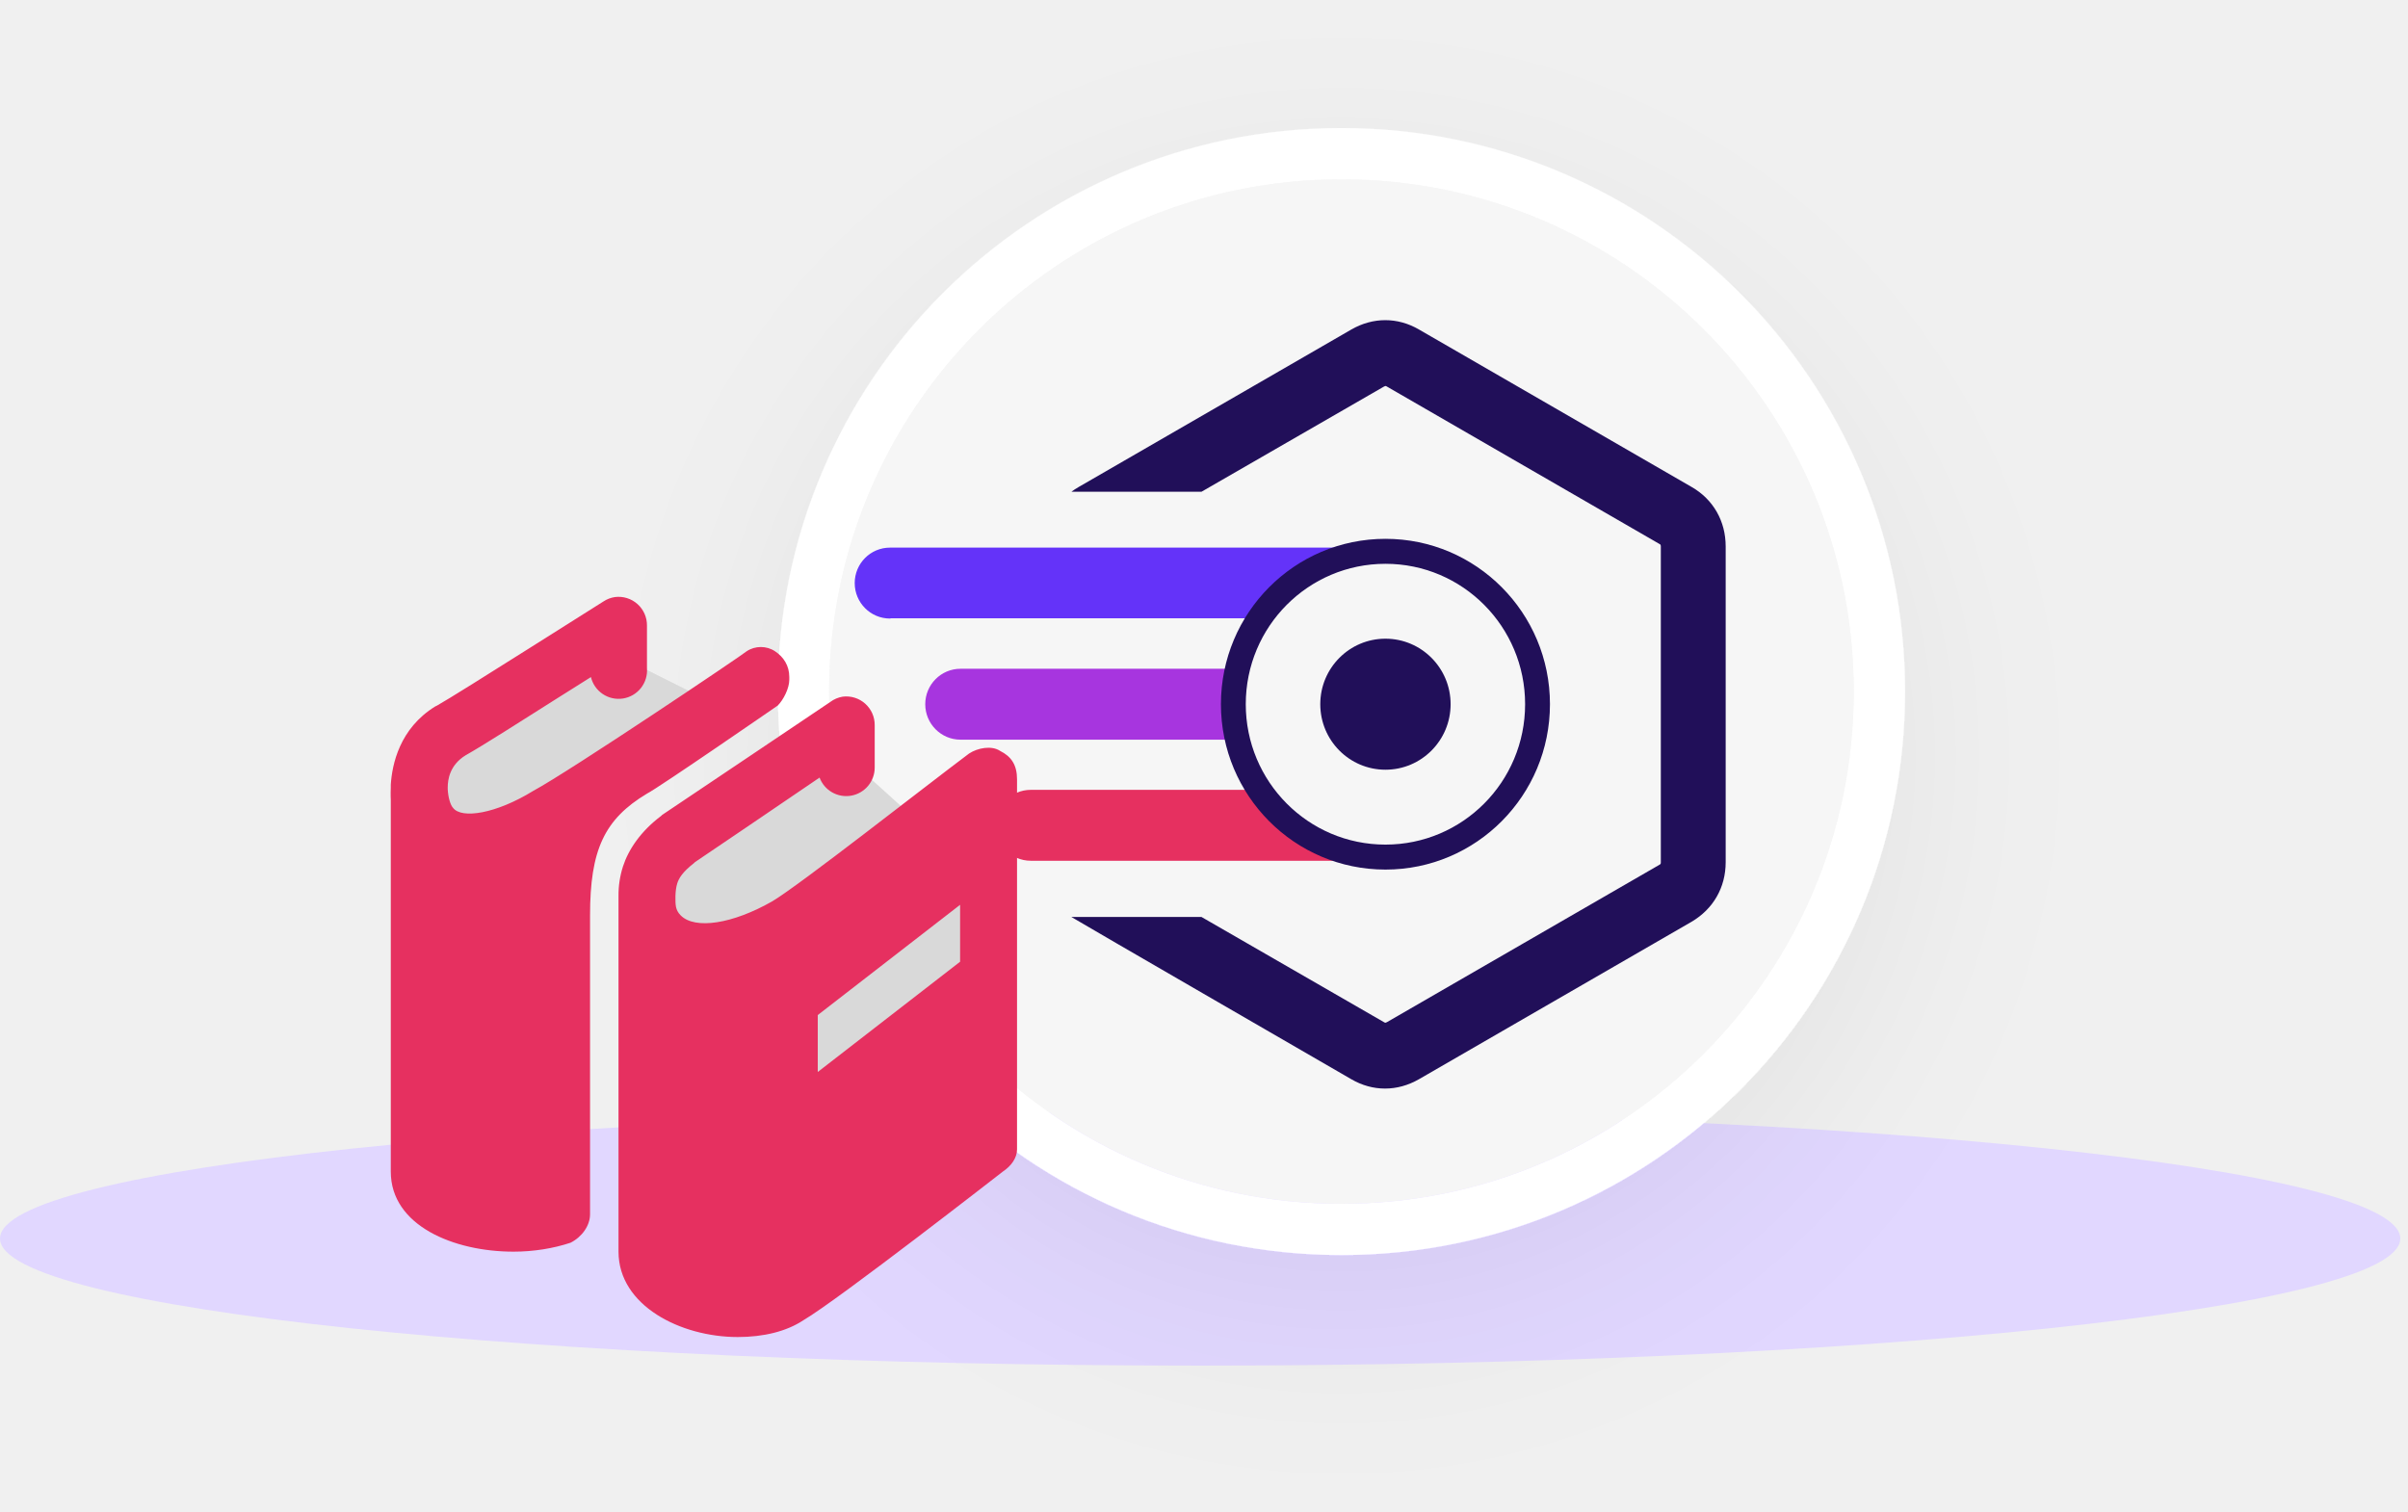
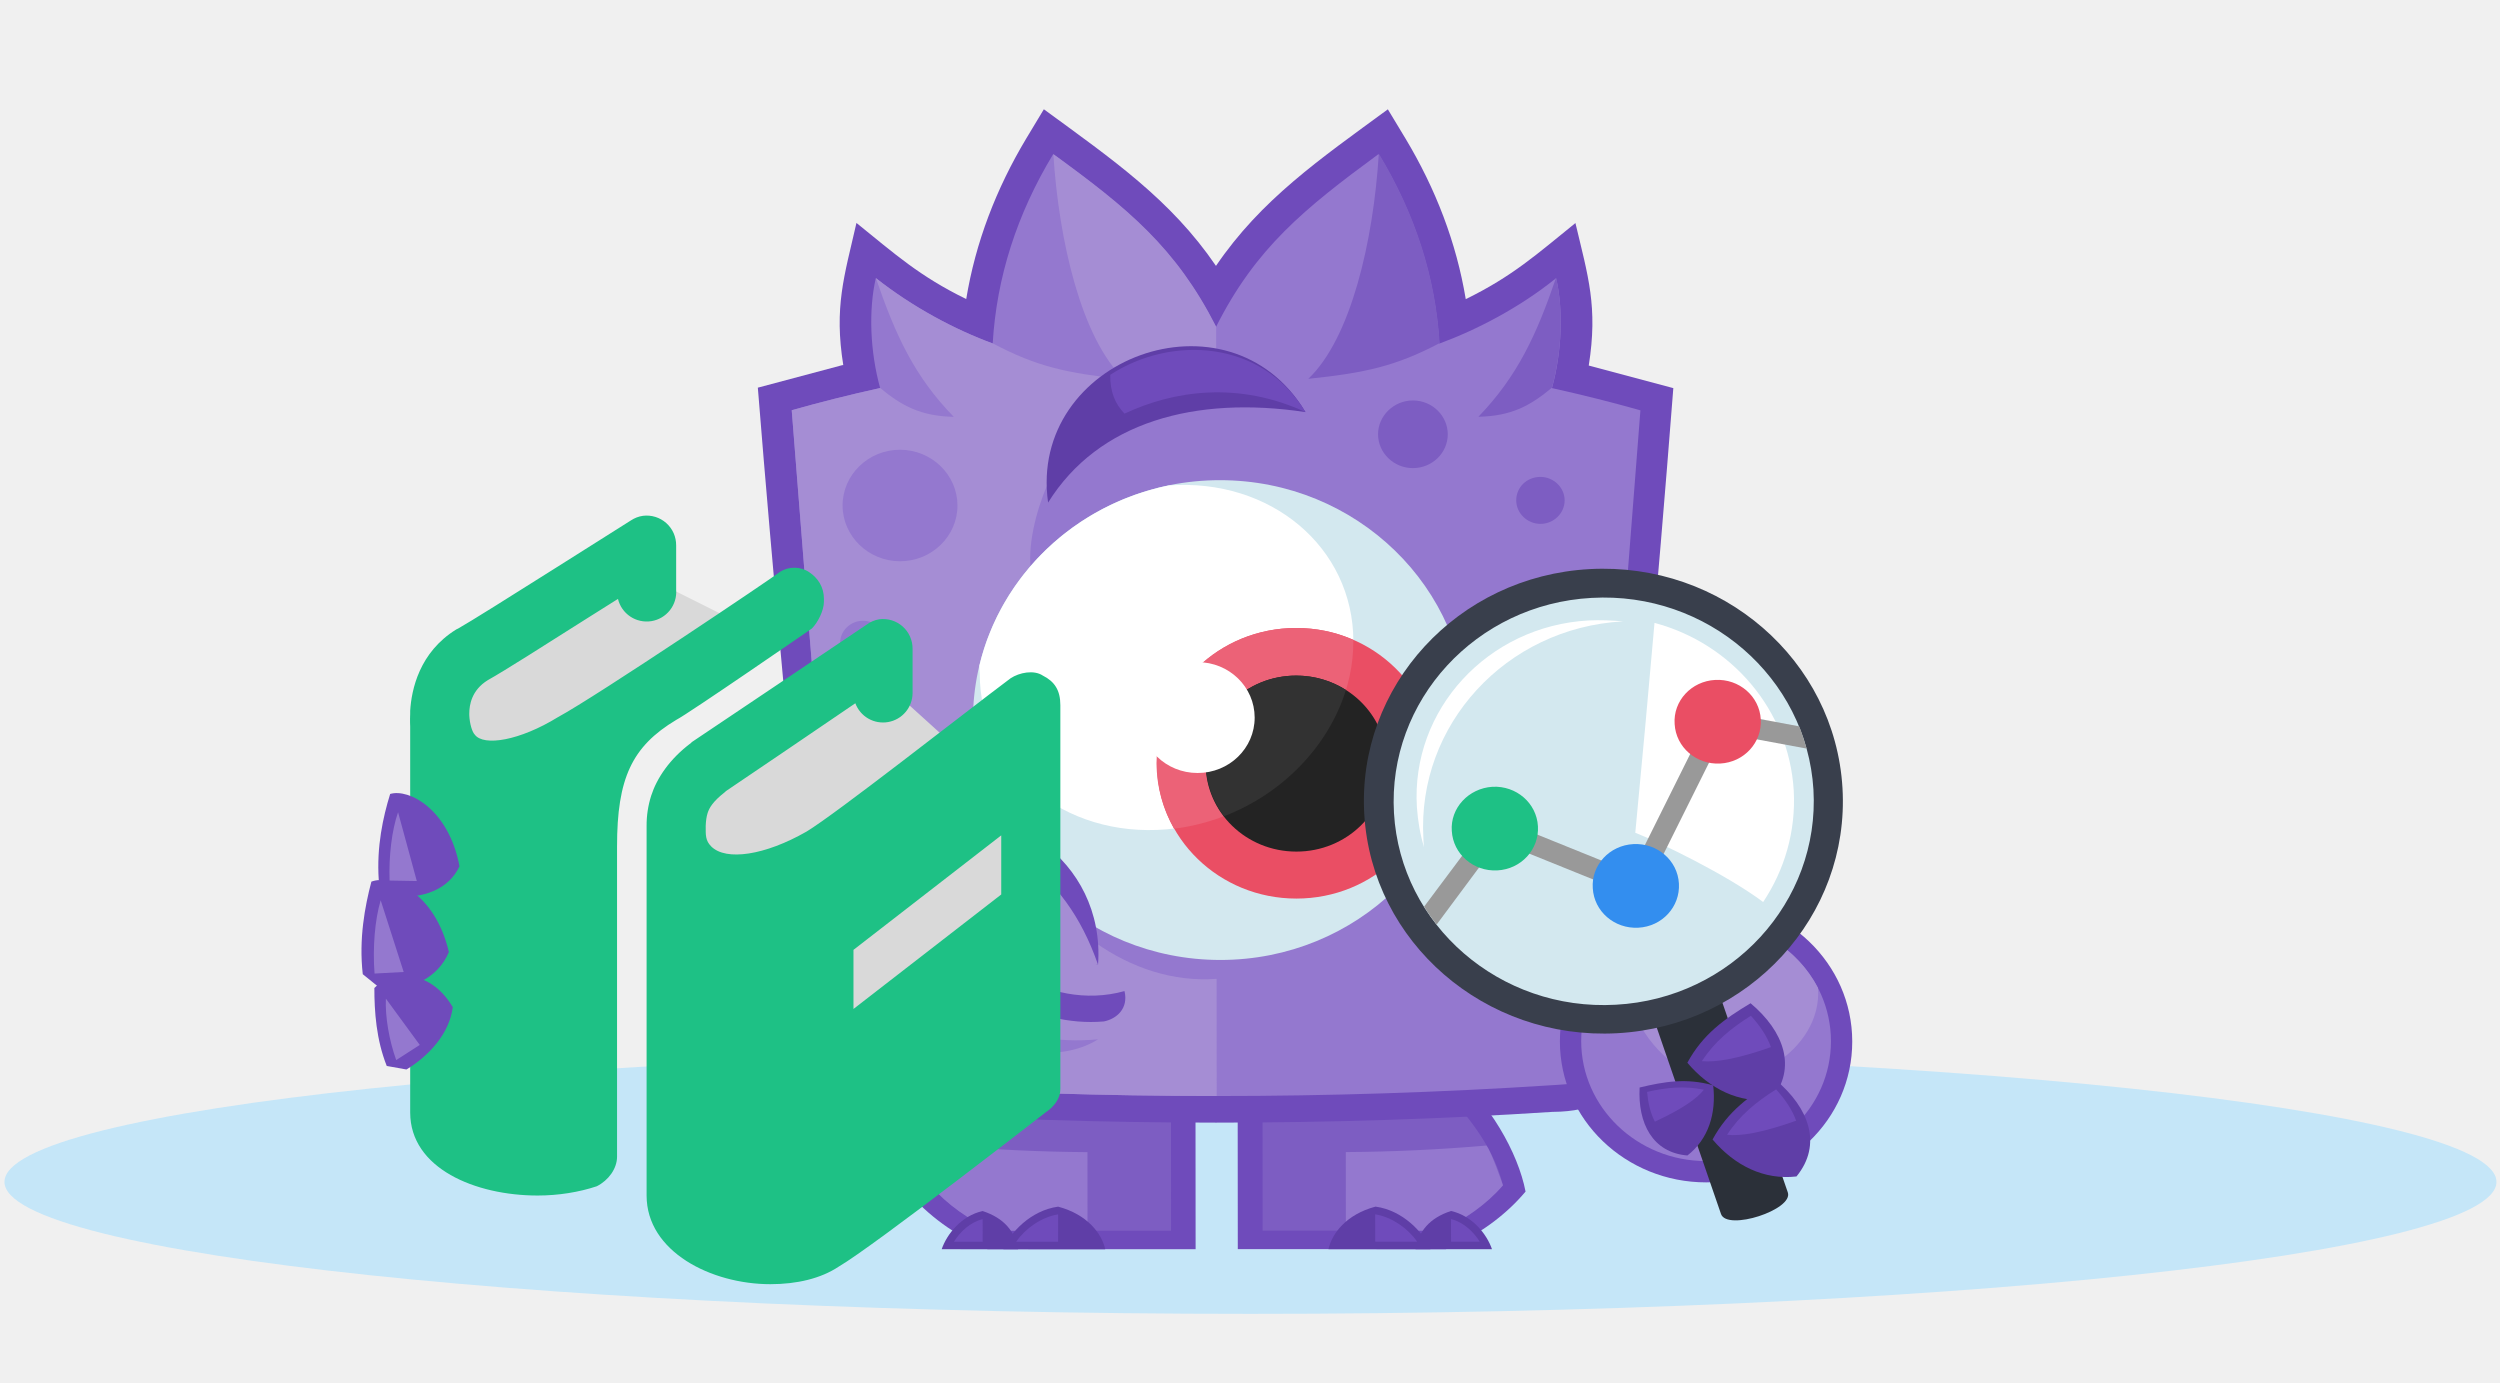
- <svg xmlns="http://www.w3.org/2000/svg" width="188" height="118" viewBox="0 0 188 118" fill="none">
-   <path fill-rule="evenodd" clip-rule="evenodd" d="M93.699 86.784C145.411 86.784 187.398 91.232 187.398 96.709C187.398 102.186 145.411 106.633 93.699 106.633C41.987 106.633 0 102.19 0 96.709C0 91.228 41.987 86.784 93.699 86.784Z" fill="#E1D7FF" />
-   <g filter="url(#filter0_d_234_32774)">
-     <rect x="64.73" y="14" width="80" height="80" rx="40" fill="#F6F6F6" />
-     <rect x="62.73" y="12" width="84" height="84" rx="42" stroke="white" stroke-width="4" />
-     <path d="M80.476 61.675H97.99C100.171 64.997 103.916 67.212 108.166 67.212H80.476C78.956 67.212 77.723 65.972 77.723 64.443C77.723 62.914 78.956 61.675 80.476 61.675Z" fill="#E63060" />
-     <path d="M74.99 57.757C73.47 57.757 72.237 56.517 72.237 54.988C72.237 53.459 73.47 52.22 74.99 52.22H96.338C96.139 53.106 96.028 54.035 96.028 54.988C96.028 55.942 96.139 56.871 96.338 57.757H74.99Z" fill="#A735DF" />
-     <path d="M69.483 48.298C67.963 48.298 66.73 47.058 66.73 45.529C66.73 44 67.963 42.761 69.483 42.761H108.166C108.077 42.761 107.967 42.761 107.878 42.761H107.811C107.722 42.761 107.634 42.761 107.523 42.761H107.502C107.413 42.761 107.324 42.761 107.239 42.782H107.196C107.107 42.782 107.019 42.804 106.908 42.804H106.866C106.777 42.804 106.713 42.825 106.624 42.825H106.581C106.492 42.847 106.404 42.847 106.318 42.868H106.251C106.073 42.89 105.899 42.936 105.721 42.958L105.654 42.979C105.565 43.001 105.501 43.022 105.412 43.022L105.345 43.044L105.146 43.087L105.079 43.108C104.99 43.13 104.926 43.151 104.837 43.176L104.794 43.197C104.727 43.219 104.663 43.241 104.595 43.265L104.507 43.287L104.308 43.354L104.219 43.376C104.13 43.398 104.066 43.419 103.977 43.465L103.934 43.487L103.757 43.554L103.668 43.597C103.601 43.619 103.537 43.665 103.469 43.687L103.381 43.73L103.228 43.797L103.139 43.84C103.072 43.862 103.007 43.908 102.94 43.93L102.851 43.973L102.72 44.04L102.567 44.13L102.435 44.197L102.325 44.265L102.215 44.333L102.062 44.422L101.973 44.489L101.863 44.557L101.71 44.646L101.6 44.714L101.533 44.757C101.401 44.846 101.245 44.957 101.113 45.046L101.092 45.068C101.003 45.136 100.915 45.2 100.826 45.268L100.804 45.289C100.673 45.4 100.517 45.511 100.385 45.621L100.364 45.643C99.483 46.397 98.69 47.282 98.051 48.279H69.55L69.483 48.298Z" fill="#6433F9" />
-     <path d="M121.01 54.987C121.01 47.857 115.261 42.074 108.166 42.074C101.071 42.074 95.322 47.854 95.322 54.987C95.322 62.121 101.071 67.901 108.166 67.901C115.261 67.901 121.01 62.118 121.01 54.987ZM97.261 54.987C97.261 48.918 102.151 44.024 108.166 44.024C114.202 44.024 119.07 48.94 119.07 54.987C119.07 61.057 114.181 65.951 108.166 65.951C102.129 65.951 97.261 61.032 97.261 54.987Z" fill="#210F59" />
-     <path d="M132.068 38.023L110.788 25.731C109.114 24.756 107.196 24.756 105.501 25.731L84.221 38.023C84.022 38.134 83.823 38.266 83.649 38.398H93.804L108.056 30.182C108.077 30.182 108.144 30.139 108.166 30.139C108.187 30.139 108.255 30.161 108.276 30.182L129.556 42.474C129.577 42.474 129.623 42.517 129.644 42.542C129.666 42.585 129.666 42.653 129.666 42.674V67.326C129.666 67.369 129.666 67.436 129.644 67.458C129.644 67.48 129.577 67.501 129.556 67.526L108.276 79.818C108.255 79.818 108.187 79.861 108.166 79.861C108.144 79.861 108.077 79.839 108.056 79.818L93.804 71.602H83.646C83.823 71.734 105.498 84.269 105.498 84.269C107.171 85.244 109.09 85.244 110.785 84.269L132.064 71.977C133.76 70.98 134.729 69.297 134.729 67.326V42.674C134.732 40.703 133.766 38.995 132.068 38.023Z" fill="#210F59" />
-     <path d="M108.166 60.103C110.976 60.103 113.254 57.813 113.254 54.987C113.254 52.162 110.976 49.872 108.166 49.872C105.356 49.872 103.078 52.162 103.078 54.987C103.078 57.813 105.356 60.103 108.166 60.103Z" fill="#210F59" />
-   </g>
-   <path d="M55.863 94.077L51.035 67.27L65.188 58.278L71.348 63.856L76.51 61.193L78.424 79.092L55.863 94.077Z" fill="#D9D9D9" />
-   <path d="M33.302 67.351L33.968 59.027L46.622 50.368L56.446 55.281L44.874 63.106L33.302 67.351Z" fill="#D9D9D9" />
-   <path d="M48.011 46.62C47.689 46.668 47.381 46.786 47.109 46.967C47.109 46.967 44.298 48.736 41.275 50.649C38.253 52.56 34.89 54.667 34.121 55.094L33.981 55.161C31.19 56.883 30.61 59.697 30.51 61.274C30.503 61.348 30.51 61.408 30.51 61.486C30.486 62.077 30.51 62.457 30.51 62.457V91.488C30.51 95.706 35.428 97.735 40.095 97.735C41.651 97.735 43.207 97.484 44.54 97.039C45.429 96.595 46.067 95.706 46.067 94.817V71.482C46.067 66.37 47.178 63.97 50.511 61.97C51.401 61.526 60.721 55.092 60.721 55.092C61.166 54.647 61.623 53.745 61.623 53.078V52.869C61.623 51.98 61.179 51.3 60.512 50.856C59.846 50.411 58.957 50.411 58.29 50.856C58.068 51.078 44.511 60.205 41.622 61.761C38.733 63.539 36.037 63.968 35.37 63.079C35.164 62.872 34.984 62.239 34.955 61.621V61.481C34.957 60.877 35.113 59.739 36.344 58.981C37.593 58.285 40.693 56.305 43.707 54.398C44.98 53.592 45.138 53.505 46.136 52.869C46.267 53.412 46.598 53.886 47.063 54.196C47.528 54.506 48.092 54.629 48.644 54.542C49.195 54.454 49.694 54.162 50.04 53.724C50.386 53.285 50.554 52.733 50.511 52.176V48.842C50.514 48.526 50.449 48.212 50.32 47.922C50.191 47.633 50.002 47.374 49.766 47.164C49.529 46.953 49.25 46.796 48.947 46.702C48.645 46.608 48.326 46.58 48.011 46.62ZM65.79 54.398C65.437 54.457 65.103 54.6 64.817 54.816C64.817 54.816 53.63 62.343 51.692 63.635L51.623 63.706C50.014 64.912 49.06 66.348 48.636 67.662C48.399 68.403 48.282 69.177 48.289 69.955V70.651C48.286 70.719 48.286 70.788 48.289 70.857V97.735C48.289 101.957 53.152 104.402 57.596 104.402C59.597 104.402 61.401 103.971 62.735 103.082C65.401 101.526 78.291 91.485 78.291 91.485C78.958 91.041 79.403 90.414 79.403 89.748V60.856C79.403 59.745 78.971 59.079 78.082 58.634C77.416 58.19 76.32 58.399 75.653 58.843C72.097 61.51 62.526 69.039 60.303 70.373C57.192 72.151 54.261 72.595 53.15 71.484C52.705 71.04 52.734 70.622 52.734 69.955C52.746 69.57 52.792 69.245 52.874 68.981C52.998 68.595 53.252 68.119 54.192 67.386C54.236 67.35 54.214 67.353 54.261 67.317C55.867 66.244 60.781 62.895 63.986 60.717C64.167 61.204 64.514 61.612 64.965 61.87C65.416 62.128 65.944 62.219 66.456 62.129C66.968 62.038 67.431 61.771 67.767 61.373C68.102 60.976 68.287 60.474 68.291 59.954V56.621C68.293 56.304 68.228 55.99 68.099 55.701C67.971 55.411 67.781 55.153 67.545 54.942C67.308 54.732 67.029 54.574 66.726 54.48C66.424 54.387 66.105 54.359 65.79 54.398ZM74.958 70.651V75.095L63.846 83.705V79.26L74.958 70.651Z" fill="#E63060" />
-   <defs>
-     <filter id="filter0_d_234_32774" x="45.73" y="0" width="118" height="118" filterUnits="userSpaceOnUse" color-interpolation-filters="sRGB">
-       <feFlood flood-opacity="0" result="BackgroundImageFix" />
-       <feColorMatrix in="SourceAlpha" type="matrix" values="0 0 0 0 0 0 0 0 0 0 0 0 0 0 0 0 0 0 127 0" result="hardAlpha" />
-       <feOffset dy="5" />
-       <feGaussianBlur stdDeviation="7.5" />
-       <feComposite in2="hardAlpha" operator="out" />
-       <feColorMatrix type="matrix" values="0 0 0 0 0 0 0 0 0 0 0 0 0 0 0 0 0 0 0.05 0" />
-       <feBlend mode="normal" in2="BackgroundImageFix" result="effect1_dropShadow_234_32774" />
-       <feBlend mode="normal" in="SourceGraphic" in2="effect1_dropShadow_234_32774" result="shape" />
-     </filter>
-   </defs>
+ <svg xmlns="http://www.w3.org/2000/svg" width="188" height="104" viewBox="0 0 188 104" fill="none">
+   <path fill-rule="evenodd" clip-rule="evenodd" d="M94.035 78.953C145.747 78.953 187.734 83.401 187.734 88.878C187.734 94.355 145.747 98.802 94.035 98.802C42.322 98.802 0.336 94.359 0.336 88.878C0.336 83.397 42.322 78.953 94.035 78.953Z" fill="#C5E6F8" />
+   <path d="M73.959 80.399L89.9 80.401L89.91 93.941L74.26 93.939C71.784 92.879 69.745 91.371 68.264 89.605C68.844 86.685 71.001 82.871 73.959 80.399Z" fill="#6F4BBB" />
+   <path d="M74.881 81.529C72.772 83.648 70.687 86.214 69.986 89.134C71.248 90.594 72.899 91.725 74.671 92.549L88.064 92.551L88.056 81.531L74.881 81.529Z" fill="#7D5DC2" />
+   <path d="M71.198 86.147C70.786 86.712 70.011 88.996 69.963 89.137C71.226 90.597 72.876 91.728 74.648 92.552L81.781 92.553L81.777 86.642C78.259 86.618 74.741 86.453 71.198 86.147Z" fill="#9478CF" />
+   <path d="M73.894 91.07C75.544 91.612 76.321 92.625 76.564 93.943L70.814 93.942C71.202 92.812 72.293 91.423 73.894 91.07Z" fill="#5F3EA7" />
+   <path d="M73.869 91.683C72.972 91.918 72.22 92.601 71.735 93.378L73.895 93.378L73.894 91.683L73.869 91.683Z" fill="#6F4BBB" />
+   <path d="M79.571 90.74C81.779 91.329 82.848 92.766 83.115 93.943L75.449 93.942C75.957 92.694 77.509 91.023 79.571 90.74Z" fill="#5F3EA7" />
+   <path d="M79.521 91.329C78.308 91.541 77.12 92.365 76.417 93.377L79.571 93.378L79.57 91.329L79.521 91.329Z" fill="#6F4BBB" />
+   <path d="M109.013 80.398L93.072 80.395L93.082 93.936L108.732 93.938C111.206 92.878 113.243 91.372 114.722 89.606C114.162 86.686 112 82.871 109.013 80.398Z" fill="#6F4BBB" />
+   <path d="M108.117 81.528C110.229 83.647 112.318 86.214 113.023 89.134C111.763 90.594 110.114 91.724 108.343 92.548L94.95 92.546L94.942 81.526L108.117 81.528Z" fill="#7D5DC2" />
+   <path d="M111.782 86.144C112.195 86.709 112.973 88.993 113.022 89.135C111.761 90.595 110.112 91.725 108.341 92.549L101.208 92.547L101.204 86.637C104.722 86.614 108.264 86.45 111.782 86.144Z" fill="#9478CF" />
+   <path d="M109.114 91.066C107.465 91.607 106.689 92.62 106.447 93.938L112.197 93.939C111.808 92.808 110.716 91.419 109.114 91.066Z" fill="#5F3EA7" />
+   <path d="M109.141 91.678C110.039 91.914 110.792 92.597 111.278 93.374L109.118 93.374L109.117 91.678L109.141 91.678Z" fill="#6F4BBB" />
+   <path d="M103.439 90.737C101.232 91.326 100.165 92.762 99.899 93.939L107.566 93.94C107.056 92.692 105.502 91.02 103.439 90.737Z" fill="#5F3EA7" />
+   <path d="M103.463 91.325C104.676 91.538 105.865 92.362 106.57 93.375L103.416 93.374L103.414 91.325L103.463 91.325Z" fill="#6F4BBB" />
+   <path d="M48.88 84.57C48.979 87.043 49.563 88.975 50.68 90.176C52.427 90.035 53.906 88.151 54.584 86.526C53.564 84.806 51.573 84.029 48.88 84.57Z" fill="#5F3EA7" />
+   <path d="M49.779 85.254C49.828 86.691 50.218 88.175 51.02 89.258L51.696 85.348C51.09 85.207 50.434 85.207 49.779 85.254Z" fill="#6F4BBB" />
+   <path d="M53.295 85.889C53.466 88.103 53.759 90.058 55.192 92.036C57.764 91.495 59.777 90.106 60.625 87.892C59.361 85.089 56.352 84.712 53.295 85.889Z" fill="#5F3EA7" />
+   <path d="M55.556 91.095L57.276 86.172C56.305 85.984 55.213 86.125 54.169 86.454C54.34 88.127 54.633 89.611 55.556 91.095Z" fill="#6F4BBB" />
+   <path d="M61.738 87.702C62.177 90.222 64.629 91.471 65.866 91.4C66.423 90.482 66.981 89.281 66.98 87.844L65.911 86.972C64.285 86.666 62.562 86.784 61.738 87.702Z" fill="#5F3EA7" />
+   <path d="M65.428 90.552C65.913 89.845 66.228 88.762 66.275 87.725L64.528 87.442L65.428 90.552Z" fill="#6F4BBB" />
+   <path d="M66.989 53.922L67.013 87.818C60.97 88.547 53.931 88.311 48.88 84.541C48.975 81.385 49.288 78.299 49.869 75.355C50.957 70.032 53.017 65.18 56.581 61.199C59.734 57.69 62.888 56.018 66.989 53.922Z" fill="#6F4BBB" />
+   <path d="M50.578 83.764C53.736 86.12 61.309 86.852 65.289 86.357L65.268 56.654C55.005 61.953 50.934 71.728 50.578 83.764Z" fill="#9478CF" />
+   <path d="M50.579 83.767C52.182 84.969 54.902 85.723 57.742 86.147C58.15 78.585 58.093 67.208 56.343 64.192C52.535 69.445 50.817 76.158 50.579 83.767Z" fill="#A58DD4" />
+   <path d="M57.731 78.727C59.066 78.727 60.134 79.764 60.135 81.059C60.136 82.354 59.069 83.391 57.734 83.39C56.4 83.39 55.331 82.354 55.33 81.058C55.33 79.763 56.396 78.727 57.731 78.727Z" fill="#9478CF" />
+   <path d="M63.418 27.481C62.711 23.077 63.486 20.792 64.405 16.765C67.295 19.097 69.14 20.77 72.66 22.489C73.361 18.226 74.911 14.199 77.165 10.431L78.498 8.217C83.645 11.987 88.04 15.002 91.441 19.995C94.835 15.003 99.225 11.989 104.367 8.221L105.703 10.435C107.962 14.204 109.518 18.232 110.225 22.495C113.743 20.776 115.586 19.104 118.472 16.773C119.421 20.777 120.175 23.061 119.475 27.489L125.834 29.186C124.584 45.295 123.308 59.026 121.694 75.136C121.477 77.35 121.236 79.587 120.995 81.801C120.922 82.437 120.122 83.591 116.725 83.614C100.127 84.695 82.752 84.692 66.177 83.606C62.78 83.559 61.978 82.428 61.905 81.792C61.661 79.531 61.416 77.27 61.196 75.009C61.099 74.091 61.001 73.172 60.903 72.23C59.509 57.863 58.14 43.543 56.989 29.152L63.346 27.457L63.418 27.457L63.418 27.481Z" fill="#6F4BBB" />
+   <path d="M79.203 11.586C76.464 16.108 74.939 20.888 74.651 25.834C71.836 24.798 68.631 23.101 65.863 20.911C65.307 23.313 65.43 26.445 66.185 29.177C63.855 29.695 61.696 30.237 59.537 30.849C60.713 45.64 61.815 60.431 63.331 75.175C63.477 76.635 63.795 79.791 63.966 81.251C64.573 81.581 65.835 81.581 66.345 81.605C83.041 82.691 99.931 82.693 116.625 81.612C117.159 81.565 118.397 81.565 119.003 81.259C119.172 79.823 119.485 76.596 119.63 75.183C121.099 60.416 122.205 45.625 123.359 30.858C121.198 30.245 119.038 29.703 116.708 29.185C117.459 26.453 117.578 23.32 117.018 20.918C114.277 23.131 111.051 24.803 108.237 25.839C107.942 20.917 106.41 16.112 103.664 11.589C98.086 15.687 94.424 18.654 91.443 24.588C88.43 18.653 84.787 15.685 79.179 11.586L79.203 11.586Z" fill="#9478CF" />
+   <path d="M79.211 11.585C79.628 18.157 81.333 25.459 84.539 28.522C80.266 28.074 77.984 27.579 74.682 25.835C71.841 24.799 68.636 23.102 65.867 20.911C67.351 25.245 68.785 28.331 71.725 31.347C69.225 31.299 67.792 30.498 66.189 29.179C63.859 29.697 61.699 30.238 59.539 30.851C60.715 45.644 61.818 60.437 63.333 75.183C63.48 76.643 63.798 79.8 63.969 81.26C64.576 81.59 65.838 81.59 66.348 81.614C74.698 82.157 83.097 82.417 91.495 82.418L91.489 73.608C78.528 74.596 66.668 54.761 80.276 41.736L77.559 43.196C77.217 41.1 77.895 38.485 78.792 36.365C80.561 32.243 85.267 29.181 91.457 28.452L91.454 24.565C88.44 18.629 84.821 15.661 79.211 11.585Z" fill="#A58DD4" />
+   <path d="M111.176 31.34C114.086 28.325 115.54 25.216 117.017 20.883C117.577 23.285 117.458 26.418 116.708 29.15C115.107 30.492 113.676 31.293 111.176 31.34ZM106.249 30.114C107.705 30.114 108.871 31.269 108.872 32.658C108.873 34.072 107.684 35.202 106.252 35.202C104.796 35.202 103.631 34.047 103.629 32.658C103.628 31.268 104.817 30.114 106.249 30.114ZM115.839 35.863C116.834 35.863 117.66 36.664 117.661 37.629C117.661 38.595 116.837 39.396 115.842 39.396C114.847 39.395 114.021 38.595 114.02 37.629C114.019 36.64 114.82 35.862 115.839 35.863ZM98.384 28.488C101.586 25.45 103.279 18.148 103.687 11.553C106.433 16.076 107.965 20.858 108.26 25.804C104.936 27.547 102.655 28.041 98.384 28.488Z" fill="#7D5DC2" />
+   <path d="M67.679 33.821C70.058 33.822 72.001 35.706 72.002 38.014C72.004 40.323 70.064 42.207 67.685 42.207C65.306 42.206 63.364 40.322 63.362 38.013C63.36 35.705 65.3 33.821 67.679 33.821ZM64.897 46.682C65.844 46.682 66.621 47.436 66.622 48.354C66.622 49.273 65.846 50.027 64.9 50.026C63.953 50.026 63.176 49.273 63.175 48.354C63.175 47.435 63.951 46.682 64.897 46.682Z" fill="#9478CF" />
+   <path d="M91.742 36.109C102.006 36.11 110.336 44.19 110.343 54.152C110.35 64.114 102.033 72.191 91.769 72.189C81.504 72.188 73.175 64.109 73.168 54.146C73.16 44.184 81.478 36.107 91.742 36.109Z" fill="#D3E8EF" />
+   <path d="M73.652 50.047C75.272 43.265 80.85 37.943 87.886 36.507C95.553 35.943 101.769 41.149 101.774 48.238C101.779 55.374 95.475 61.708 87.735 62.366C79.97 63.025 73.682 57.795 73.676 50.636C73.652 50.448 73.652 50.236 73.652 50.047Z" fill="white" />
+   <path d="M97.473 47.225C103.273 47.226 107.96 51.772 107.964 57.401C107.968 63.029 103.288 67.574 97.488 67.573C91.689 67.572 87.002 63.026 86.998 57.398C86.994 51.792 91.674 47.224 97.473 47.225Z" fill="#EA4E64" />
+   <path d="M97.474 47.225C99.003 47.225 100.459 47.532 101.77 48.12L101.77 48.238C101.775 55.186 95.81 61.379 88.288 62.32C87.462 60.86 86.976 59.188 86.974 57.398C86.97 51.769 91.65 47.224 97.474 47.225Z" fill="#EC6277" />
+   <path d="M97.477 50.805C101.238 50.805 104.298 53.75 104.3 57.424C104.303 61.074 101.272 64.041 97.487 64.04C93.725 64.04 90.666 61.096 90.663 57.422C90.66 53.771 93.691 50.804 97.477 50.805Z" fill="#232323" />
+   <path d="M97.475 50.805C98.858 50.805 100.145 51.206 101.213 51.889C99.906 56.104 96.463 59.684 92.047 61.379C91.197 60.272 90.687 58.882 90.686 57.422C90.659 53.771 93.69 50.804 97.475 50.805Z" fill="#323232" />
+   <path d="M90.053 49.792C92.431 49.792 94.35 51.653 94.351 53.961C94.353 56.269 92.437 58.129 90.059 58.129C87.681 58.129 85.763 56.268 85.761 53.96C85.759 51.652 87.675 49.791 90.053 49.792Z" fill="white" />
+   <path d="M69.9 62.421C75.187 59.596 83.15 64.543 82.573 72.55C77.525 71.042 72.062 66.425 69.9 62.421Z" fill="#6F4BBB" />
+   <path d="M69.899 62.422C74.704 62.517 80.02 65.155 82.573 72.55C76.531 71.89 70.898 67.414 69.899 62.422Z" fill="#A58DD4" />
+   <path d="M72.402 69.112C73.106 68.876 76.406 68.948 76.673 69.301C76.989 69.725 76.117 71.891 75.196 73.304C73.982 72.362 72.986 71.067 72.402 69.112Z" fill="#7D5DC2" />
+   <path d="M71.432 68.335C72.135 68.099 75.436 68.17 75.703 68.523C76.019 68.948 75.147 71.114 74.225 72.527C73.011 71.585 72.016 70.289 71.432 68.335Z" fill="white" />
+   <path d="M72.425 67.228C72.646 71.772 78.764 76.153 84.562 74.529C84.879 75.848 83.957 76.625 83.011 76.813C77.746 77.26 72.672 74.033 70.995 69.912C70.509 68.781 71.042 67.369 72.425 67.228Z" fill="#6F4BBB" />
+   <path d="M71.435 75.756C72.893 78.417 75.175 79.666 77.674 80.066C74.109 81.62 70.953 79.547 71.435 75.756Z" fill="#6F4BBB" />
+   <path d="M73.837 76.392C76.7 77.946 79.418 78.44 82.572 78.158C80.268 79.641 75.755 79.805 73.837 76.392Z" fill="#9478CF" />
+   <path d="M98.174 30.991C92.417 21.336 77.28 26.962 78.817 37.794C82.597 31.719 89.899 29.742 98.174 30.991Z" fill="#5F3EA7" />
+   <path d="M98.172 30.988C94.918 25.55 88.076 25.196 83.493 28.185C83.469 29.457 83.858 30.375 84.562 31.105C88.273 29.363 93.124 28.657 98.172 30.988Z" fill="#6F4BBB" />
+   <path d="M128.289 67.719C134.331 67.72 139.284 72.431 139.289 78.319C139.293 84.207 134.346 88.916 128.304 88.915C122.262 88.915 117.308 84.204 117.304 78.316C117.3 72.428 122.246 67.718 128.289 67.719Z" fill="#6F4BBB" />
+   <path d="M128.29 69.274C133.483 69.274 137.684 73.326 137.687 78.295C137.691 83.288 133.496 87.315 128.303 87.314C123.11 87.313 118.909 83.262 118.906 78.292C118.902 73.323 123.121 69.273 128.29 69.274Z" fill="#9478CF" />
+   <path d="M128.29 69.272C131.979 69.272 135.159 71.322 136.714 74.289C137.057 78.999 131.139 82.46 127.183 80.835C124.27 79.304 122.254 76.312 122.251 72.898C122.251 72.332 122.299 71.791 122.42 71.249C124.045 70.025 126.082 69.272 128.29 69.272Z" fill="#A58DD4" />
+   <path d="M124.46 76.904C124.022 75.609 129.021 73.984 129.483 75.28L134.444 89.672C134.882 90.968 129.883 92.592 129.421 91.297L124.46 76.904Z" fill="#2B3039" />
+   <path d="M131.642 75.444C129.677 76.621 128.053 77.775 126.889 79.918C128.565 81.897 130.774 82.98 133.201 82.698C135.164 80.296 134.143 77.54 131.642 75.444Z" fill="#5F3EA7" />
+   <path d="M133.174 78.741C132.882 77.917 132.348 77.14 131.668 76.386C130.164 77.328 128.928 78.34 127.982 79.8C129.026 79.894 130.651 79.636 133.174 78.741Z" fill="#6F4BBB" />
+   <path d="M133.537 81.216C131.573 82.393 129.948 83.547 128.785 85.69C130.46 87.668 132.669 88.752 135.096 88.47C137.06 86.068 136.038 83.312 133.537 81.216Z" fill="#5F3EA7" />
+   <path d="M135.069 84.277C134.777 83.453 134.243 82.676 133.563 81.922C132.059 82.864 130.823 83.876 129.877 85.336C130.921 85.454 132.546 85.172 135.069 84.277Z" fill="#6F4BBB" />
+   <path d="M123.299 81.781C125.167 81.334 126.817 81.052 128.832 81.617C129.076 83.737 128.471 85.668 126.894 86.892C124.273 86.68 123.155 84.466 123.299 81.781Z" fill="#5F3EA7" />
+   <path d="M124.445 84.348C124.105 83.688 123.934 82.935 123.861 82.111C125.316 81.781 126.651 81.64 128.131 81.946C127.598 82.629 126.482 83.406 124.445 84.348Z" fill="#6F4BBB" />
+   <path d="M119.543 42.796C109.618 43.336 102.029 51.602 102.594 61.234C103.16 70.867 111.682 78.24 121.607 77.699C131.531 77.159 139.12 68.894 138.555 59.261C137.99 49.629 129.491 42.256 119.543 42.796Z" fill="#393F4C" />
+   <path d="M119.69 44.962C111.003 45.432 104.335 52.685 104.827 61.14C105.318 69.571 112.797 76.049 121.508 75.556C130.195 75.086 136.863 67.833 136.371 59.378C135.855 50.947 128.401 44.469 119.69 44.962Z" fill="#D3E8EF" />
+   <path d="M132.589 67.831C134.189 65.428 135.061 62.531 134.889 59.445C134.52 53.345 130.172 48.374 124.419 46.842C123.961 52.118 123.48 57.3 122.974 62.624C124.892 63.378 129.845 65.781 132.589 67.831Z" fill="white" />
+   <path d="M119.452 46.658C111.881 47.081 106.086 53.368 106.552 60.717C106.626 61.753 106.797 62.766 107.088 63.708C107.064 63.496 107.04 63.284 107.039 63.048C106.548 54.522 113.24 47.222 122.024 46.729L122.097 46.729C121.248 46.658 120.35 46.611 119.452 46.658Z" fill="white" />
+   <path d="M107.091 68.181C107.383 68.652 107.698 69.1 108.038 69.524L112.692 63.261L123.42 67.595L129.622 55.139L135.858 56.294C135.688 55.729 135.518 55.164 135.299 54.622L128.747 53.397L122.666 65.617L112.181 61.377L107.091 68.181Z" fill="#999999" />
+   <path d="M112.23 59.166C114.025 59.072 115.555 60.391 115.653 62.134C115.752 63.877 114.394 65.36 112.598 65.454C110.803 65.548 109.273 64.229 109.175 62.486C109.052 60.767 110.434 59.283 112.23 59.166Z" fill="#1EC185" />
+   <path d="M128.988 51.13C130.783 51.036 132.313 52.355 132.411 54.098C132.51 55.841 131.152 57.324 129.356 57.418C127.561 57.512 126.031 56.193 125.933 54.45C125.81 52.707 127.192 51.224 128.988 51.13Z" fill="#EA4E64" />
+   <path d="M122.832 63.476C124.627 63.382 126.157 64.701 126.255 66.444C126.354 68.187 124.996 69.67 123.2 69.764C121.405 69.858 119.875 68.539 119.777 66.796C119.654 65.054 121.036 63.57 122.832 63.476Z" fill="#338EEF" />
+   <path d="M56.199 86.246L51.37 59.439L65.523 50.447L71.683 56.025L76.845 53.362L78.76 71.261L56.199 86.246Z" fill="#D9D9D9" />
+   <path d="M33.638 59.52L34.304 51.196L46.958 42.537L56.781 47.45L45.209 55.275L33.638 59.52Z" fill="#D9D9D9" />
+   <path d="M48.347 38.789C48.024 38.837 47.716 38.955 47.444 39.136C47.444 39.136 44.633 40.905 41.611 42.818C38.588 44.729 35.226 46.836 34.457 47.263L34.317 47.33C31.526 49.052 30.945 51.865 30.846 53.443C30.839 53.517 30.846 53.577 30.846 53.654C30.821 54.246 30.846 54.626 30.846 54.626V83.656C30.846 87.875 35.764 89.904 40.431 89.904C41.986 89.904 43.542 89.653 44.875 89.208C45.764 88.763 46.402 87.875 46.402 86.986V63.651C46.402 58.539 47.513 56.139 50.847 54.139C51.736 53.694 61.056 47.261 61.056 47.261C61.501 46.816 61.959 45.914 61.959 45.247V45.038C61.959 44.149 61.514 43.469 60.848 43.025C60.181 42.58 59.292 42.58 58.625 43.025C58.403 43.247 44.846 52.374 41.957 53.93C39.068 55.708 36.373 56.137 35.706 55.248C35.499 55.041 35.319 54.408 35.29 53.79V53.65C35.292 53.045 35.448 51.908 36.679 51.15C37.928 50.454 41.028 48.474 44.042 46.567C45.315 45.761 45.473 45.674 46.471 45.038C46.602 45.581 46.933 46.055 47.398 46.365C47.863 46.675 48.427 46.798 48.979 46.711C49.531 46.623 50.029 46.331 50.375 45.893C50.721 45.455 50.89 44.902 50.847 44.345V41.011C50.849 40.694 50.784 40.381 50.656 40.091C50.527 39.802 50.338 39.543 50.101 39.333C49.864 39.122 49.585 38.965 49.283 38.871C48.98 38.777 48.661 38.749 48.347 38.789ZM66.126 46.567C65.772 46.626 65.438 46.769 65.152 46.985C65.152 46.985 53.965 54.512 52.027 55.803L51.958 55.875C50.349 57.081 49.396 58.517 48.971 59.83C48.735 60.572 48.618 61.346 48.624 62.124V62.819C48.621 62.888 48.621 62.957 48.624 63.026V89.904C48.624 94.126 53.487 96.571 57.932 96.571C59.932 96.571 61.736 96.14 63.07 95.251C65.737 93.695 78.627 83.654 78.627 83.654C79.293 83.21 79.738 82.583 79.738 81.916V53.026C79.738 51.914 79.307 51.248 78.418 50.803C77.751 50.359 76.655 50.568 75.989 51.012C72.433 53.679 62.861 61.208 60.639 62.542C57.527 64.32 54.596 64.764 53.485 63.653C53.04 63.208 53.069 62.791 53.069 62.124C53.081 61.739 53.128 61.414 53.209 61.151C53.334 60.764 53.587 60.288 54.527 59.555C54.572 59.519 54.549 59.522 54.596 59.486C56.203 58.413 61.117 55.063 64.321 52.886C64.503 53.373 64.849 53.781 65.3 54.039C65.752 54.297 66.279 54.388 66.791 54.298C67.303 54.207 67.767 53.94 68.102 53.542C68.437 53.145 68.623 52.643 68.626 52.123V48.79C68.628 48.473 68.563 48.159 68.434 47.87C68.306 47.58 68.117 47.322 67.88 47.111C67.643 46.901 67.364 46.743 67.062 46.65C66.759 46.556 66.44 46.528 66.126 46.567ZM75.293 62.819V67.264L64.181 75.874V71.429L75.293 62.819Z" fill="#1EC185" />
+   <path d="M28.771 74.466L27.28 73.259C26.979 70.607 27.436 68.177 27.928 66.299C29.438 65.723 32.712 67.118 33.755 71.593C32.929 73.596 30.837 74.45 28.771 74.466Z" fill="#6F4BBB" />
+   <path d="M30.357 73.093L28.166 73.211C28.018 71.273 28.186 69.183 28.627 67.701L30.357 73.093Z" fill="#9478CF" />
+   <path d="M29.815 67.42L28.482 66.164C28.315 63.671 28.8 61.452 29.34 59.706C30.759 59.285 33.748 60.859 34.554 65.145C33.718 66.939 31.737 67.559 29.815 67.42Z" fill="#6F4BBB" />
+   <path d="M31.344 66.254L29.296 66.217C29.232 64.385 29.464 62.428 29.935 61.077L31.344 66.254Z" fill="#9478CF" />
+   <path d="M30.552 80.423L29.084 80.161C28.293 78.18 28.15 76.054 28.152 74.297C29.265 73.111 32.232 72.666 34.049 75.74C33.797 77.728 32.251 79.404 30.57 80.423L30.552 80.423Z" fill="#6F4BBB" />
+   <path d="M31.576 78.571L29.794 79.717C29.268 78.241 28.958 76.482 29.018 75.096L31.559 78.57L31.576 78.571Z" fill="#9478CF" />
</svg>
